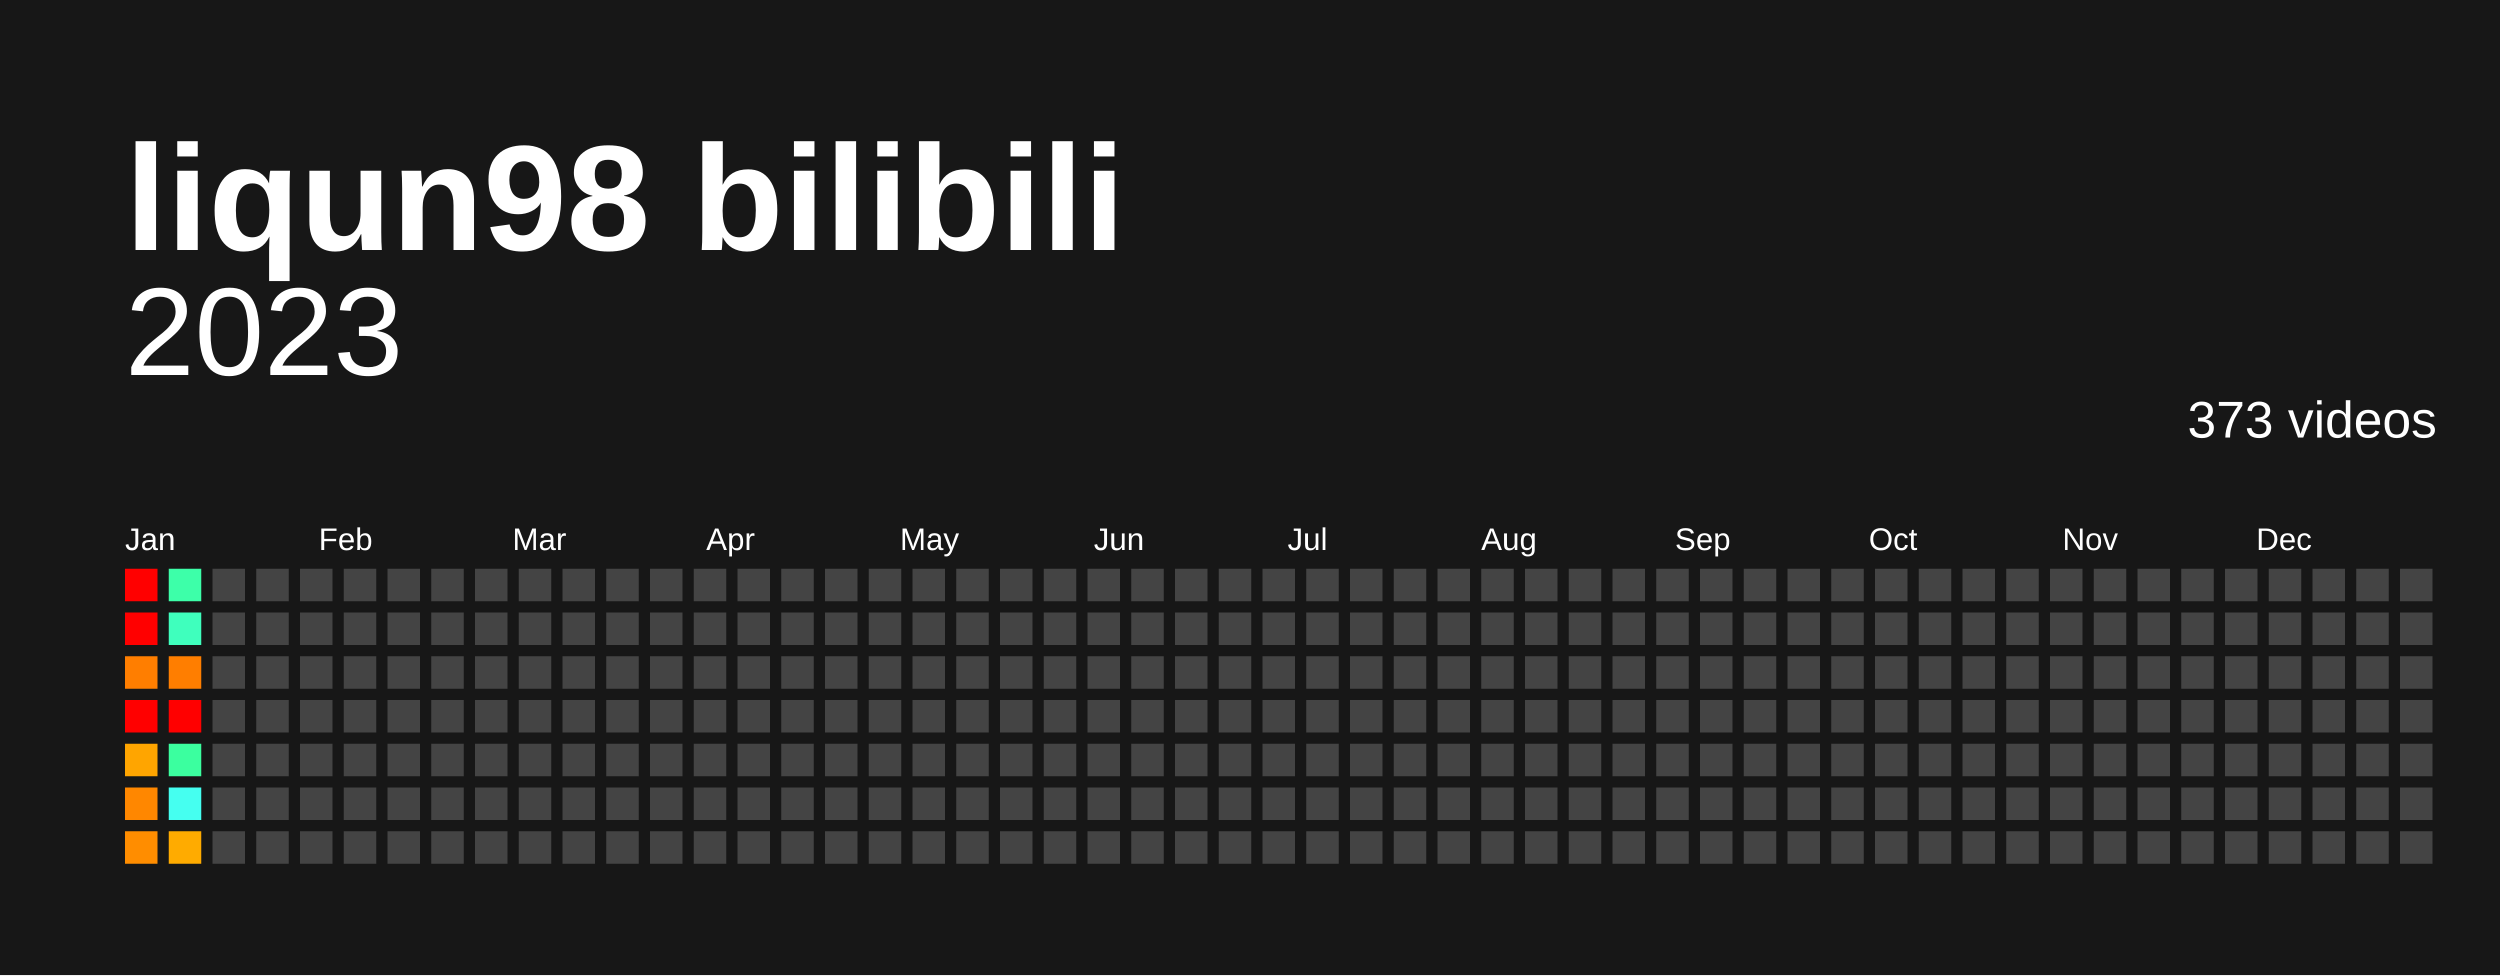
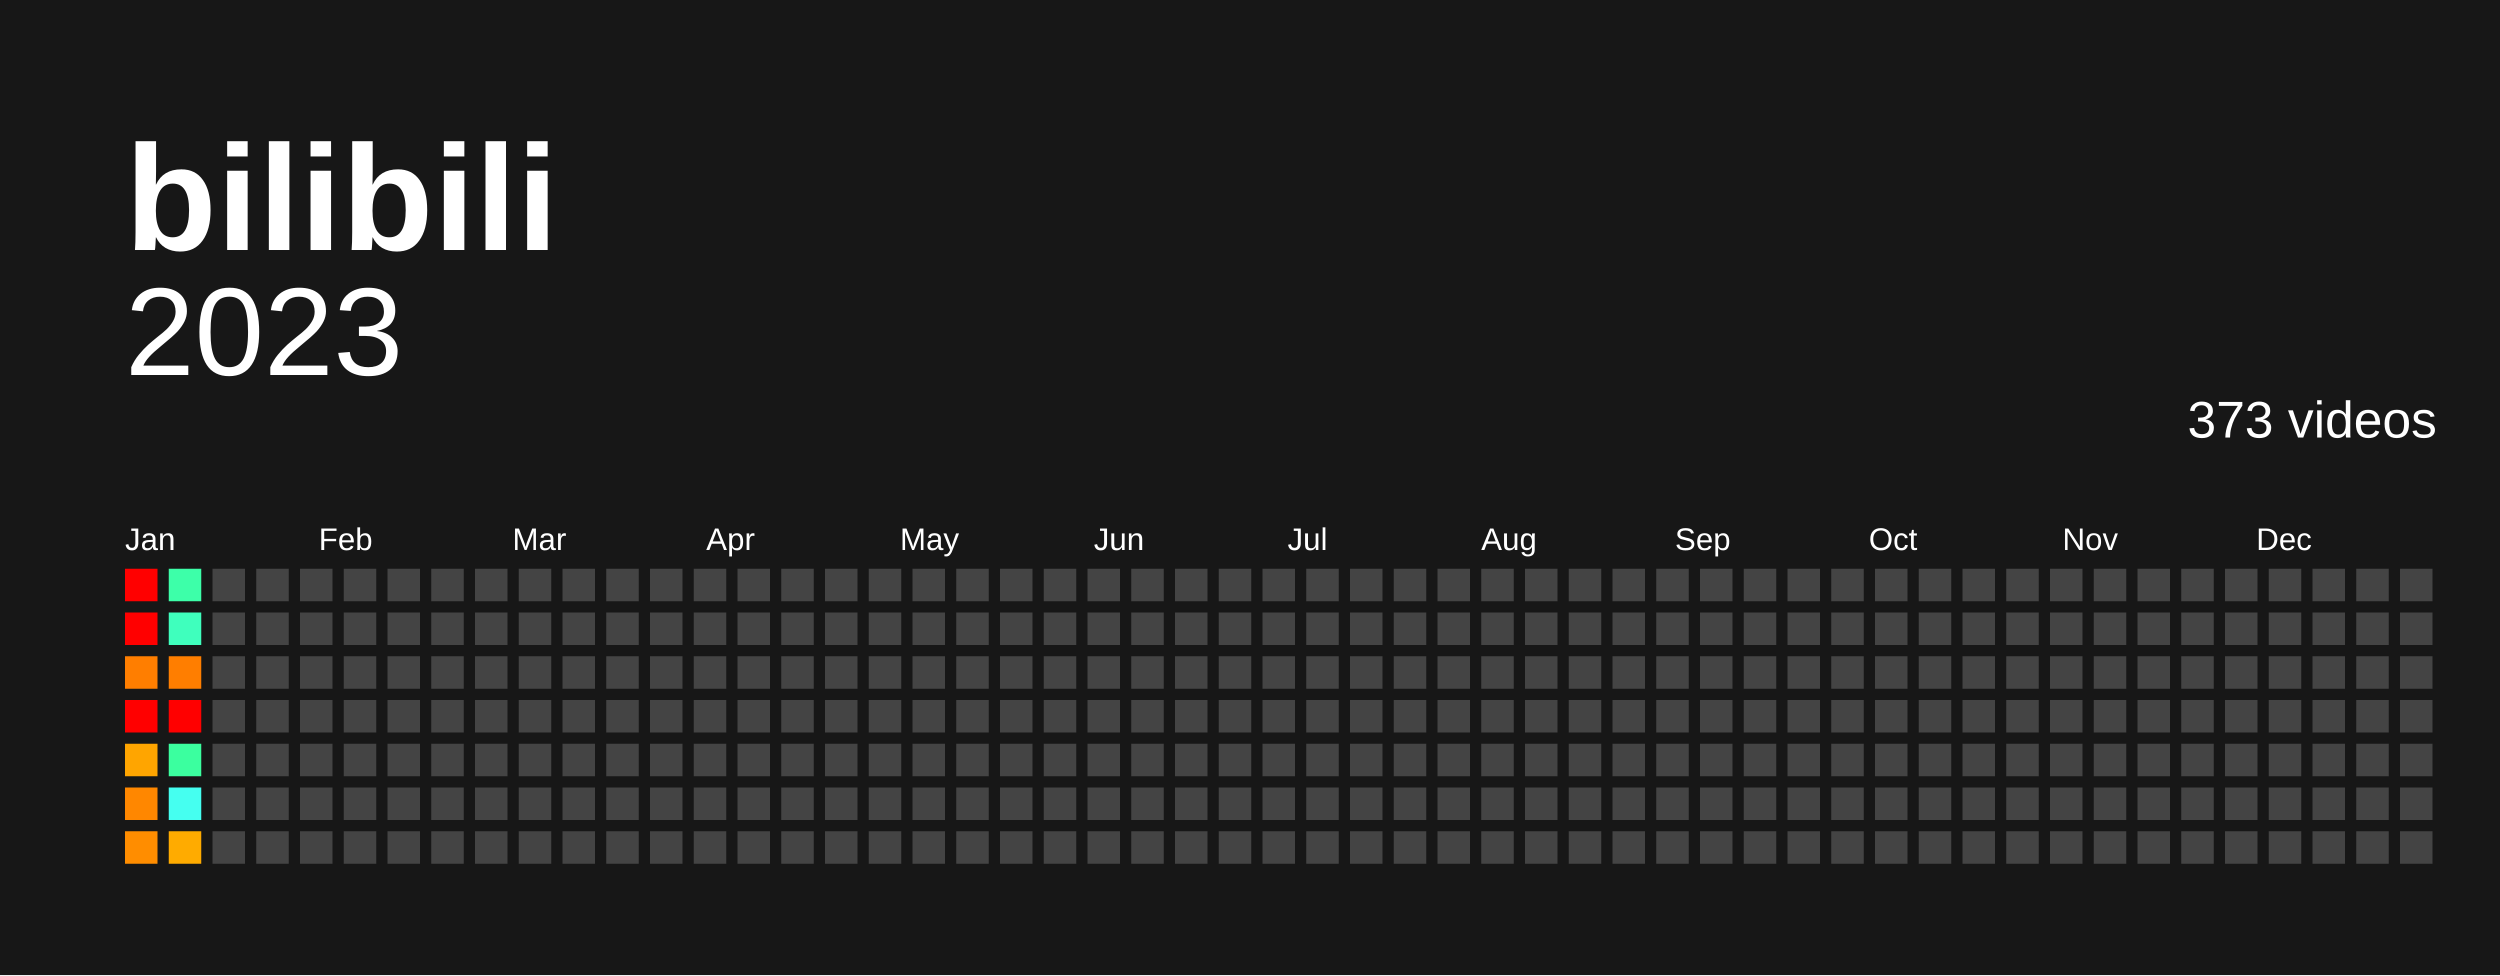
<svg xmlns="http://www.w3.org/2000/svg" baseProfile="full" height="78mm" version="1.1" viewBox="0,0,200,78" width="200mm">
  <defs />
  <rect fill="#171717" height="78" width="200" x="0" y="0" />
-   <text fill="#FFFFFF" style="font-size:12px; font-family:Arial; font-weight:bold;" x="10" y="20">liqun98 bilibili</text>
+   <text fill="#FFFFFF" style="font-size:12px; font-family:Arial; font-weight:bold;" x="10" y="20">bilibili</text>
  <text alignment-baseline="hanging" fill="#FFFFFF" style="font-size:10.0px; font-family:Arial;" x="10" y="30">2023</text>
  <text alignment-baseline="hanging" fill="#FFFFFF" style="font-size:4.125px; font-family:Arial;" x="175" y="35">373 videos</text>
  <text fill="#FFFFFF" style="font-size:2.5px; font-family:Arial" x="10.0" y="44">Jan</text>
  <text fill="#FFFFFF" style="font-size:2.5px; font-family:Arial" x="25.5" y="44">Feb</text>
  <text fill="#FFFFFF" style="font-size:2.5px; font-family:Arial" x="41.0" y="44">Mar</text>
  <text fill="#FFFFFF" style="font-size:2.5px; font-family:Arial" x="56.5" y="44">Apr</text>
  <text fill="#FFFFFF" style="font-size:2.5px; font-family:Arial" x="72.0" y="44">May</text>
  <text fill="#FFFFFF" style="font-size:2.5px; font-family:Arial" x="87.5" y="44">Jun</text>
  <text fill="#FFFFFF" style="font-size:2.5px; font-family:Arial" x="103.0" y="44">Jul</text>
  <text fill="#FFFFFF" style="font-size:2.5px; font-family:Arial" x="118.5" y="44">Aug</text>
  <text fill="#FFFFFF" style="font-size:2.5px; font-family:Arial" x="134.0" y="44">Sep</text>
  <text fill="#FFFFFF" style="font-size:2.5px; font-family:Arial" x="149.5" y="44">Oct</text>
  <text fill="#FFFFFF" style="font-size:2.5px; font-family:Arial" x="165.0" y="44">Nov</text>
  <text fill="#FFFFFF" style="font-size:2.5px; font-family:Arial" x="180.5" y="44">Dec</text>
  <rect fill="red" height="2.6" width="2.6" x="10.0" y="45.5" />
  <rect fill="red" height="2.6" width="2.6" x="10.0" y="49.0" />
  <rect fill="#ff7e00" height="2.6" width="2.6" x="10.0" y="52.5" />
  <rect fill="red" height="2.6" width="2.6" x="10.0" y="56.0" />
  <rect fill="#ffa500" height="2.6" width="2.6" x="10.0" y="59.5" />
  <rect fill="#ff8700" height="2.6" width="2.6" x="10.0" y="63.0" />
  <rect fill="#ff8d00" height="2.6" width="2.6" x="10.0" y="66.5" />
  <rect fill="#3dffa9" height="2.6" width="2.6" x="13.5" y="45.5" />
  <rect fill="#3fffbd" height="2.6" width="2.6" x="13.5" y="49.0" />
  <rect fill="#ff7e00" height="2.6" width="2.6" x="13.5" y="52.5" />
  <rect fill="red" height="2.6" width="2.6" x="13.5" y="56.0" />
  <rect fill="#3bff9f" height="2.6" width="2.6" x="13.5" y="59.5" />
  <rect fill="#45fff0" height="2.6" width="2.6" x="13.5" y="63.0" />
  <rect fill="#ffab00" height="2.6" width="2.6" x="13.5" y="66.5" />
  <rect fill="#444444" height="2.6" width="2.6" x="17.0" y="45.5" />
  <rect fill="#444444" height="2.6" width="2.6" x="17.0" y="49.0" />
  <rect fill="#444444" height="2.6" width="2.6" x="17.0" y="52.5" />
  <rect fill="#444444" height="2.6" width="2.6" x="17.0" y="56.0" />
  <rect fill="#444444" height="2.6" width="2.6" x="17.0" y="59.5" />
  <rect fill="#444444" height="2.6" width="2.6" x="17.0" y="63.0" />
  <rect fill="#444444" height="2.6" width="2.6" x="17.0" y="66.5" />
  <rect fill="#444444" height="2.6" width="2.6" x="20.5" y="45.5" />
  <rect fill="#444444" height="2.6" width="2.6" x="20.5" y="49.0" />
  <rect fill="#444444" height="2.6" width="2.6" x="20.5" y="52.5" />
  <rect fill="#444444" height="2.6" width="2.6" x="20.5" y="56.0" />
  <rect fill="#444444" height="2.6" width="2.6" x="20.5" y="59.5" />
  <rect fill="#444444" height="2.6" width="2.6" x="20.5" y="63.0" />
  <rect fill="#444444" height="2.6" width="2.6" x="20.5" y="66.5" />
  <rect fill="#444444" height="2.6" width="2.6" x="24.0" y="45.5" />
  <rect fill="#444444" height="2.6" width="2.6" x="24.0" y="49.0" />
  <rect fill="#444444" height="2.6" width="2.6" x="24.0" y="52.5" />
  <rect fill="#444444" height="2.6" width="2.6" x="24.0" y="56.0" />
  <rect fill="#444444" height="2.6" width="2.6" x="24.0" y="59.5" />
  <rect fill="#444444" height="2.6" width="2.6" x="24.0" y="63.0" />
  <rect fill="#444444" height="2.6" width="2.6" x="24.0" y="66.5" />
  <rect fill="#444444" height="2.6" width="2.6" x="27.5" y="45.5" />
  <rect fill="#444444" height="2.6" width="2.6" x="27.5" y="49.0" />
  <rect fill="#444444" height="2.6" width="2.6" x="27.5" y="52.5" />
  <rect fill="#444444" height="2.6" width="2.6" x="27.5" y="56.0" />
  <rect fill="#444444" height="2.6" width="2.6" x="27.5" y="59.5" />
  <rect fill="#444444" height="2.6" width="2.6" x="27.5" y="63.0" />
  <rect fill="#444444" height="2.6" width="2.6" x="27.5" y="66.5" />
  <rect fill="#444444" height="2.6" width="2.6" x="31.0" y="45.5" />
  <rect fill="#444444" height="2.6" width="2.6" x="31.0" y="49.0" />
  <rect fill="#444444" height="2.6" width="2.6" x="31.0" y="52.5" />
  <rect fill="#444444" height="2.6" width="2.6" x="31.0" y="56.0" />
  <rect fill="#444444" height="2.6" width="2.6" x="31.0" y="59.5" />
  <rect fill="#444444" height="2.6" width="2.6" x="31.0" y="63.0" />
  <rect fill="#444444" height="2.6" width="2.6" x="31.0" y="66.5" />
  <rect fill="#444444" height="2.6" width="2.6" x="34.5" y="45.5" />
  <rect fill="#444444" height="2.6" width="2.6" x="34.5" y="49.0" />
  <rect fill="#444444" height="2.6" width="2.6" x="34.5" y="52.5" />
  <rect fill="#444444" height="2.6" width="2.6" x="34.5" y="56.0" />
  <rect fill="#444444" height="2.6" width="2.6" x="34.5" y="59.5" />
  <rect fill="#444444" height="2.6" width="2.6" x="34.5" y="63.0" />
  <rect fill="#444444" height="2.6" width="2.6" x="34.5" y="66.5" />
  <rect fill="#444444" height="2.6" width="2.6" x="38.0" y="45.5" />
  <rect fill="#444444" height="2.6" width="2.6" x="38.0" y="49.0" />
  <rect fill="#444444" height="2.6" width="2.6" x="38.0" y="52.5" />
  <rect fill="#444444" height="2.6" width="2.6" x="38.0" y="56.0" />
  <rect fill="#444444" height="2.6" width="2.6" x="38.0" y="59.5" />
  <rect fill="#444444" height="2.6" width="2.6" x="38.0" y="63.0" />
  <rect fill="#444444" height="2.6" width="2.6" x="38.0" y="66.5" />
  <rect fill="#444444" height="2.6" width="2.6" x="41.5" y="45.5" />
  <rect fill="#444444" height="2.6" width="2.6" x="41.5" y="49.0" />
  <rect fill="#444444" height="2.6" width="2.6" x="41.5" y="52.5" />
  <rect fill="#444444" height="2.6" width="2.6" x="41.5" y="56.0" />
  <rect fill="#444444" height="2.6" width="2.6" x="41.5" y="59.5" />
  <rect fill="#444444" height="2.6" width="2.6" x="41.5" y="63.0" />
  <rect fill="#444444" height="2.6" width="2.6" x="41.5" y="66.5" />
  <rect fill="#444444" height="2.6" width="2.6" x="45.0" y="45.5" />
  <rect fill="#444444" height="2.6" width="2.6" x="45.0" y="49.0" />
  <rect fill="#444444" height="2.6" width="2.6" x="45.0" y="52.5" />
  <rect fill="#444444" height="2.6" width="2.6" x="45.0" y="56.0" />
  <rect fill="#444444" height="2.6" width="2.6" x="45.0" y="59.5" />
  <rect fill="#444444" height="2.6" width="2.6" x="45.0" y="63.0" />
  <rect fill="#444444" height="2.6" width="2.6" x="45.0" y="66.5" />
  <rect fill="#444444" height="2.6" width="2.6" x="48.5" y="45.5" />
  <rect fill="#444444" height="2.6" width="2.6" x="48.5" y="49.0" />
  <rect fill="#444444" height="2.6" width="2.6" x="48.5" y="52.5" />
  <rect fill="#444444" height="2.6" width="2.6" x="48.5" y="56.0" />
  <rect fill="#444444" height="2.6" width="2.6" x="48.5" y="59.5" />
  <rect fill="#444444" height="2.6" width="2.6" x="48.5" y="63.0" />
  <rect fill="#444444" height="2.6" width="2.6" x="48.5" y="66.5" />
  <rect fill="#444444" height="2.6" width="2.6" x="52.0" y="45.5" />
  <rect fill="#444444" height="2.6" width="2.6" x="52.0" y="49.0" />
  <rect fill="#444444" height="2.6" width="2.6" x="52.0" y="52.5" />
  <rect fill="#444444" height="2.6" width="2.6" x="52.0" y="56.0" />
  <rect fill="#444444" height="2.6" width="2.6" x="52.0" y="59.5" />
  <rect fill="#444444" height="2.6" width="2.6" x="52.0" y="63.0" />
  <rect fill="#444444" height="2.6" width="2.6" x="52.0" y="66.5" />
  <rect fill="#444444" height="2.6" width="2.6" x="55.5" y="45.5" />
  <rect fill="#444444" height="2.6" width="2.6" x="55.5" y="49.0" />
  <rect fill="#444444" height="2.6" width="2.6" x="55.5" y="52.5" />
  <rect fill="#444444" height="2.6" width="2.6" x="55.5" y="56.0" />
  <rect fill="#444444" height="2.6" width="2.6" x="55.5" y="59.5" />
  <rect fill="#444444" height="2.6" width="2.6" x="55.5" y="63.0" />
  <rect fill="#444444" height="2.6" width="2.6" x="55.5" y="66.5" />
  <rect fill="#444444" height="2.6" width="2.6" x="59.0" y="45.5" />
  <rect fill="#444444" height="2.6" width="2.6" x="59.0" y="49.0" />
  <rect fill="#444444" height="2.6" width="2.6" x="59.0" y="52.5" />
  <rect fill="#444444" height="2.6" width="2.6" x="59.0" y="56.0" />
  <rect fill="#444444" height="2.6" width="2.6" x="59.0" y="59.5" />
  <rect fill="#444444" height="2.6" width="2.6" x="59.0" y="63.0" />
  <rect fill="#444444" height="2.6" width="2.6" x="59.0" y="66.5" />
  <rect fill="#444444" height="2.6" width="2.6" x="62.5" y="45.5" />
  <rect fill="#444444" height="2.6" width="2.6" x="62.5" y="49.0" />
  <rect fill="#444444" height="2.6" width="2.6" x="62.5" y="52.5" />
  <rect fill="#444444" height="2.6" width="2.6" x="62.5" y="56.0" />
  <rect fill="#444444" height="2.6" width="2.6" x="62.5" y="59.5" />
  <rect fill="#444444" height="2.6" width="2.6" x="62.5" y="63.0" />
  <rect fill="#444444" height="2.6" width="2.6" x="62.5" y="66.5" />
  <rect fill="#444444" height="2.6" width="2.6" x="66.0" y="45.5" />
  <rect fill="#444444" height="2.6" width="2.6" x="66.0" y="49.0" />
  <rect fill="#444444" height="2.6" width="2.6" x="66.0" y="52.5" />
  <rect fill="#444444" height="2.6" width="2.6" x="66.0" y="56.0" />
  <rect fill="#444444" height="2.6" width="2.6" x="66.0" y="59.5" />
  <rect fill="#444444" height="2.6" width="2.6" x="66.0" y="63.0" />
  <rect fill="#444444" height="2.6" width="2.6" x="66.0" y="66.5" />
  <rect fill="#444444" height="2.6" width="2.6" x="69.5" y="45.5" />
  <rect fill="#444444" height="2.6" width="2.6" x="69.5" y="49.0" />
  <rect fill="#444444" height="2.6" width="2.6" x="69.5" y="52.5" />
  <rect fill="#444444" height="2.6" width="2.6" x="69.5" y="56.0" />
  <rect fill="#444444" height="2.6" width="2.6" x="69.5" y="59.5" />
  <rect fill="#444444" height="2.6" width="2.6" x="69.5" y="63.0" />
  <rect fill="#444444" height="2.6" width="2.6" x="69.5" y="66.5" />
  <rect fill="#444444" height="2.6" width="2.6" x="73.0" y="45.5" />
  <rect fill="#444444" height="2.6" width="2.6" x="73.0" y="49.0" />
  <rect fill="#444444" height="2.6" width="2.6" x="73.0" y="52.5" />
  <rect fill="#444444" height="2.6" width="2.6" x="73.0" y="56.0" />
  <rect fill="#444444" height="2.6" width="2.6" x="73.0" y="59.5" />
  <rect fill="#444444" height="2.6" width="2.6" x="73.0" y="63.0" />
  <rect fill="#444444" height="2.6" width="2.6" x="73.0" y="66.5" />
  <rect fill="#444444" height="2.6" width="2.6" x="76.5" y="45.5" />
  <rect fill="#444444" height="2.6" width="2.6" x="76.5" y="49.0" />
  <rect fill="#444444" height="2.6" width="2.6" x="76.5" y="52.5" />
  <rect fill="#444444" height="2.6" width="2.6" x="76.5" y="56.0" />
  <rect fill="#444444" height="2.6" width="2.6" x="76.5" y="59.5" />
  <rect fill="#444444" height="2.6" width="2.6" x="76.5" y="63.0" />
  <rect fill="#444444" height="2.6" width="2.6" x="76.5" y="66.5" />
  <rect fill="#444444" height="2.6" width="2.6" x="80.0" y="45.5" />
  <rect fill="#444444" height="2.6" width="2.6" x="80.0" y="49.0" />
  <rect fill="#444444" height="2.6" width="2.6" x="80.0" y="52.5" />
  <rect fill="#444444" height="2.6" width="2.6" x="80.0" y="56.0" />
  <rect fill="#444444" height="2.6" width="2.6" x="80.0" y="59.5" />
  <rect fill="#444444" height="2.6" width="2.6" x="80.0" y="63.0" />
  <rect fill="#444444" height="2.6" width="2.6" x="80.0" y="66.5" />
  <rect fill="#444444" height="2.6" width="2.6" x="83.5" y="45.5" />
  <rect fill="#444444" height="2.6" width="2.6" x="83.5" y="49.0" />
  <rect fill="#444444" height="2.6" width="2.6" x="83.5" y="52.5" />
  <rect fill="#444444" height="2.6" width="2.6" x="83.5" y="56.0" />
  <rect fill="#444444" height="2.6" width="2.6" x="83.5" y="59.5" />
  <rect fill="#444444" height="2.6" width="2.6" x="83.5" y="63.0" />
  <rect fill="#444444" height="2.6" width="2.6" x="83.5" y="66.5" />
  <rect fill="#444444" height="2.6" width="2.6" x="87.0" y="45.5" />
  <rect fill="#444444" height="2.6" width="2.6" x="87.0" y="49.0" />
  <rect fill="#444444" height="2.6" width="2.6" x="87.0" y="52.5" />
  <rect fill="#444444" height="2.6" width="2.6" x="87.0" y="56.0" />
  <rect fill="#444444" height="2.6" width="2.6" x="87.0" y="59.5" />
  <rect fill="#444444" height="2.6" width="2.6" x="87.0" y="63.0" />
  <rect fill="#444444" height="2.6" width="2.6" x="87.0" y="66.5" />
  <rect fill="#444444" height="2.6" width="2.6" x="90.5" y="45.5" />
  <rect fill="#444444" height="2.6" width="2.6" x="90.5" y="49.0" />
  <rect fill="#444444" height="2.6" width="2.6" x="90.5" y="52.5" />
  <rect fill="#444444" height="2.6" width="2.6" x="90.5" y="56.0" />
  <rect fill="#444444" height="2.6" width="2.6" x="90.5" y="59.5" />
  <rect fill="#444444" height="2.6" width="2.6" x="90.5" y="63.0" />
  <rect fill="#444444" height="2.6" width="2.6" x="90.5" y="66.5" />
  <rect fill="#444444" height="2.6" width="2.6" x="94.0" y="45.5" />
  <rect fill="#444444" height="2.6" width="2.6" x="94.0" y="49.0" />
  <rect fill="#444444" height="2.6" width="2.6" x="94.0" y="52.5" />
  <rect fill="#444444" height="2.6" width="2.6" x="94.0" y="56.0" />
  <rect fill="#444444" height="2.6" width="2.6" x="94.0" y="59.5" />
  <rect fill="#444444" height="2.6" width="2.6" x="94.0" y="63.0" />
  <rect fill="#444444" height="2.6" width="2.6" x="94.0" y="66.5" />
  <rect fill="#444444" height="2.6" width="2.6" x="97.5" y="45.5" />
  <rect fill="#444444" height="2.6" width="2.6" x="97.5" y="49.0" />
  <rect fill="#444444" height="2.6" width="2.6" x="97.5" y="52.5" />
  <rect fill="#444444" height="2.6" width="2.6" x="97.5" y="56.0" />
  <rect fill="#444444" height="2.6" width="2.6" x="97.5" y="59.5" />
  <rect fill="#444444" height="2.6" width="2.6" x="97.5" y="63.0" />
  <rect fill="#444444" height="2.6" width="2.6" x="97.5" y="66.5" />
  <rect fill="#444444" height="2.6" width="2.6" x="101.0" y="45.5" />
  <rect fill="#444444" height="2.6" width="2.6" x="101.0" y="49.0" />
  <rect fill="#444444" height="2.6" width="2.6" x="101.0" y="52.5" />
  <rect fill="#444444" height="2.6" width="2.6" x="101.0" y="56.0" />
  <rect fill="#444444" height="2.6" width="2.6" x="101.0" y="59.5" />
  <rect fill="#444444" height="2.6" width="2.6" x="101.0" y="63.0" />
  <rect fill="#444444" height="2.6" width="2.6" x="101.0" y="66.5" />
  <rect fill="#444444" height="2.6" width="2.6" x="104.5" y="45.5" />
  <rect fill="#444444" height="2.6" width="2.6" x="104.5" y="49.0" />
  <rect fill="#444444" height="2.6" width="2.6" x="104.5" y="52.5" />
  <rect fill="#444444" height="2.6" width="2.6" x="104.5" y="56.0" />
  <rect fill="#444444" height="2.6" width="2.6" x="104.5" y="59.5" />
  <rect fill="#444444" height="2.6" width="2.6" x="104.5" y="63.0" />
  <rect fill="#444444" height="2.6" width="2.6" x="104.5" y="66.5" />
  <rect fill="#444444" height="2.6" width="2.6" x="108.0" y="45.5" />
  <rect fill="#444444" height="2.6" width="2.6" x="108.0" y="49.0" />
  <rect fill="#444444" height="2.6" width="2.6" x="108.0" y="52.5" />
  <rect fill="#444444" height="2.6" width="2.6" x="108.0" y="56.0" />
  <rect fill="#444444" height="2.6" width="2.6" x="108.0" y="59.5" />
  <rect fill="#444444" height="2.6" width="2.6" x="108.0" y="63.0" />
  <rect fill="#444444" height="2.6" width="2.6" x="108.0" y="66.5" />
  <rect fill="#444444" height="2.6" width="2.6" x="111.5" y="45.5" />
  <rect fill="#444444" height="2.6" width="2.6" x="111.5" y="49.0" />
  <rect fill="#444444" height="2.6" width="2.6" x="111.5" y="52.5" />
  <rect fill="#444444" height="2.6" width="2.6" x="111.5" y="56.0" />
  <rect fill="#444444" height="2.6" width="2.6" x="111.5" y="59.5" />
  <rect fill="#444444" height="2.6" width="2.6" x="111.5" y="63.0" />
  <rect fill="#444444" height="2.6" width="2.6" x="111.5" y="66.5" />
  <rect fill="#444444" height="2.6" width="2.6" x="115.0" y="45.5" />
  <rect fill="#444444" height="2.6" width="2.6" x="115.0" y="49.0" />
  <rect fill="#444444" height="2.6" width="2.6" x="115.0" y="52.5" />
  <rect fill="#444444" height="2.6" width="2.6" x="115.0" y="56.0" />
  <rect fill="#444444" height="2.6" width="2.6" x="115.0" y="59.5" />
  <rect fill="#444444" height="2.6" width="2.6" x="115.0" y="63.0" />
  <rect fill="#444444" height="2.6" width="2.6" x="115.0" y="66.5" />
  <rect fill="#444444" height="2.6" width="2.6" x="118.5" y="45.5" />
  <rect fill="#444444" height="2.6" width="2.6" x="118.5" y="49.0" />
  <rect fill="#444444" height="2.6" width="2.6" x="118.5" y="52.5" />
  <rect fill="#444444" height="2.6" width="2.6" x="118.5" y="56.0" />
  <rect fill="#444444" height="2.6" width="2.6" x="118.5" y="59.5" />
  <rect fill="#444444" height="2.6" width="2.6" x="118.5" y="63.0" />
  <rect fill="#444444" height="2.6" width="2.6" x="118.5" y="66.5" />
  <rect fill="#444444" height="2.6" width="2.6" x="122.0" y="45.5" />
  <rect fill="#444444" height="2.6" width="2.6" x="122.0" y="49.0" />
  <rect fill="#444444" height="2.6" width="2.6" x="122.0" y="52.5" />
  <rect fill="#444444" height="2.6" width="2.6" x="122.0" y="56.0" />
  <rect fill="#444444" height="2.6" width="2.6" x="122.0" y="59.5" />
  <rect fill="#444444" height="2.6" width="2.6" x="122.0" y="63.0" />
  <rect fill="#444444" height="2.6" width="2.6" x="122.0" y="66.5" />
  <rect fill="#444444" height="2.6" width="2.6" x="125.5" y="45.5" />
  <rect fill="#444444" height="2.6" width="2.6" x="125.5" y="49.0" />
  <rect fill="#444444" height="2.6" width="2.6" x="125.5" y="52.5" />
  <rect fill="#444444" height="2.6" width="2.6" x="125.5" y="56.0" />
  <rect fill="#444444" height="2.6" width="2.6" x="125.5" y="59.5" />
  <rect fill="#444444" height="2.6" width="2.6" x="125.5" y="63.0" />
  <rect fill="#444444" height="2.6" width="2.6" x="125.5" y="66.5" />
  <rect fill="#444444" height="2.6" width="2.6" x="129.0" y="45.5" />
  <rect fill="#444444" height="2.6" width="2.6" x="129.0" y="49.0" />
  <rect fill="#444444" height="2.6" width="2.6" x="129.0" y="52.5" />
  <rect fill="#444444" height="2.6" width="2.6" x="129.0" y="56.0" />
  <rect fill="#444444" height="2.6" width="2.6" x="129.0" y="59.5" />
  <rect fill="#444444" height="2.6" width="2.6" x="129.0" y="63.0" />
  <rect fill="#444444" height="2.6" width="2.6" x="129.0" y="66.5" />
  <rect fill="#444444" height="2.6" width="2.6" x="132.5" y="45.5" />
  <rect fill="#444444" height="2.6" width="2.6" x="132.5" y="49.0" />
  <rect fill="#444444" height="2.6" width="2.6" x="132.5" y="52.5" />
  <rect fill="#444444" height="2.6" width="2.6" x="132.5" y="56.0" />
  <rect fill="#444444" height="2.6" width="2.6" x="132.5" y="59.5" />
  <rect fill="#444444" height="2.6" width="2.6" x="132.5" y="63.0" />
  <rect fill="#444444" height="2.6" width="2.6" x="132.5" y="66.5" />
  <rect fill="#444444" height="2.6" width="2.6" x="136.0" y="45.5" />
  <rect fill="#444444" height="2.6" width="2.6" x="136.0" y="49.0" />
  <rect fill="#444444" height="2.6" width="2.6" x="136.0" y="52.5" />
  <rect fill="#444444" height="2.6" width="2.6" x="136.0" y="56.0" />
  <rect fill="#444444" height="2.6" width="2.6" x="136.0" y="59.5" />
  <rect fill="#444444" height="2.6" width="2.6" x="136.0" y="63.0" />
  <rect fill="#444444" height="2.6" width="2.6" x="136.0" y="66.5" />
  <rect fill="#444444" height="2.6" width="2.6" x="139.5" y="45.5" />
  <rect fill="#444444" height="2.6" width="2.6" x="139.5" y="49.0" />
  <rect fill="#444444" height="2.6" width="2.6" x="139.5" y="52.5" />
  <rect fill="#444444" height="2.6" width="2.6" x="139.5" y="56.0" />
  <rect fill="#444444" height="2.6" width="2.6" x="139.5" y="59.5" />
  <rect fill="#444444" height="2.6" width="2.6" x="139.5" y="63.0" />
  <rect fill="#444444" height="2.6" width="2.6" x="139.5" y="66.5" />
  <rect fill="#444444" height="2.6" width="2.6" x="143.0" y="45.5" />
  <rect fill="#444444" height="2.6" width="2.6" x="143.0" y="49.0" />
  <rect fill="#444444" height="2.6" width="2.6" x="143.0" y="52.5" />
  <rect fill="#444444" height="2.6" width="2.6" x="143.0" y="56.0" />
  <rect fill="#444444" height="2.6" width="2.6" x="143.0" y="59.5" />
  <rect fill="#444444" height="2.6" width="2.6" x="143.0" y="63.0" />
  <rect fill="#444444" height="2.6" width="2.6" x="143.0" y="66.5" />
  <rect fill="#444444" height="2.6" width="2.6" x="146.5" y="45.5" />
  <rect fill="#444444" height="2.6" width="2.6" x="146.5" y="49.0" />
  <rect fill="#444444" height="2.6" width="2.6" x="146.5" y="52.5" />
  <rect fill="#444444" height="2.6" width="2.6" x="146.5" y="56.0" />
  <rect fill="#444444" height="2.6" width="2.6" x="146.5" y="59.5" />
  <rect fill="#444444" height="2.6" width="2.6" x="146.5" y="63.0" />
  <rect fill="#444444" height="2.6" width="2.6" x="146.5" y="66.5" />
  <rect fill="#444444" height="2.6" width="2.6" x="150.0" y="45.5" />
  <rect fill="#444444" height="2.6" width="2.6" x="150.0" y="49.0" />
  <rect fill="#444444" height="2.6" width="2.6" x="150.0" y="52.5" />
  <rect fill="#444444" height="2.6" width="2.6" x="150.0" y="56.0" />
  <rect fill="#444444" height="2.6" width="2.6" x="150.0" y="59.5" />
  <rect fill="#444444" height="2.6" width="2.6" x="150.0" y="63.0" />
  <rect fill="#444444" height="2.6" width="2.6" x="150.0" y="66.5" />
  <rect fill="#444444" height="2.6" width="2.6" x="153.5" y="45.5" />
  <rect fill="#444444" height="2.6" width="2.6" x="153.5" y="49.0" />
  <rect fill="#444444" height="2.6" width="2.6" x="153.5" y="52.5" />
  <rect fill="#444444" height="2.6" width="2.6" x="153.5" y="56.0" />
  <rect fill="#444444" height="2.6" width="2.6" x="153.5" y="59.5" />
  <rect fill="#444444" height="2.6" width="2.6" x="153.5" y="63.0" />
  <rect fill="#444444" height="2.6" width="2.6" x="153.5" y="66.5" />
  <rect fill="#444444" height="2.6" width="2.6" x="157.0" y="45.5" />
  <rect fill="#444444" height="2.6" width="2.6" x="157.0" y="49.0" />
  <rect fill="#444444" height="2.6" width="2.6" x="157.0" y="52.5" />
  <rect fill="#444444" height="2.6" width="2.6" x="157.0" y="56.0" />
  <rect fill="#444444" height="2.6" width="2.6" x="157.0" y="59.5" />
  <rect fill="#444444" height="2.6" width="2.6" x="157.0" y="63.0" />
  <rect fill="#444444" height="2.6" width="2.6" x="157.0" y="66.5" />
  <rect fill="#444444" height="2.6" width="2.6" x="160.5" y="45.5" />
  <rect fill="#444444" height="2.6" width="2.6" x="160.5" y="49.0" />
  <rect fill="#444444" height="2.6" width="2.6" x="160.5" y="52.5" />
  <rect fill="#444444" height="2.6" width="2.6" x="160.5" y="56.0" />
  <rect fill="#444444" height="2.6" width="2.6" x="160.5" y="59.5" />
  <rect fill="#444444" height="2.6" width="2.6" x="160.5" y="63.0" />
  <rect fill="#444444" height="2.6" width="2.6" x="160.5" y="66.5" />
  <rect fill="#444444" height="2.6" width="2.6" x="164.0" y="45.5" />
  <rect fill="#444444" height="2.6" width="2.6" x="164.0" y="49.0" />
  <rect fill="#444444" height="2.6" width="2.6" x="164.0" y="52.5" />
  <rect fill="#444444" height="2.6" width="2.6" x="164.0" y="56.0" />
  <rect fill="#444444" height="2.6" width="2.6" x="164.0" y="59.5" />
  <rect fill="#444444" height="2.6" width="2.6" x="164.0" y="63.0" />
  <rect fill="#444444" height="2.6" width="2.6" x="164.0" y="66.5" />
  <rect fill="#444444" height="2.6" width="2.6" x="167.5" y="45.5" />
  <rect fill="#444444" height="2.6" width="2.6" x="167.5" y="49.0" />
  <rect fill="#444444" height="2.6" width="2.6" x="167.5" y="52.5" />
  <rect fill="#444444" height="2.6" width="2.6" x="167.5" y="56.0" />
  <rect fill="#444444" height="2.6" width="2.6" x="167.5" y="59.5" />
  <rect fill="#444444" height="2.6" width="2.6" x="167.5" y="63.0" />
  <rect fill="#444444" height="2.6" width="2.6" x="167.5" y="66.5" />
  <rect fill="#444444" height="2.6" width="2.6" x="171.0" y="45.5" />
  <rect fill="#444444" height="2.6" width="2.6" x="171.0" y="49.0" />
  <rect fill="#444444" height="2.6" width="2.6" x="171.0" y="52.5" />
  <rect fill="#444444" height="2.6" width="2.6" x="171.0" y="56.0" />
  <rect fill="#444444" height="2.6" width="2.6" x="171.0" y="59.5" />
  <rect fill="#444444" height="2.6" width="2.6" x="171.0" y="63.0" />
  <rect fill="#444444" height="2.6" width="2.6" x="171.0" y="66.5" />
  <rect fill="#444444" height="2.6" width="2.6" x="174.5" y="45.5" />
  <rect fill="#444444" height="2.6" width="2.6" x="174.5" y="49.0" />
  <rect fill="#444444" height="2.6" width="2.6" x="174.5" y="52.5" />
  <rect fill="#444444" height="2.6" width="2.6" x="174.5" y="56.0" />
  <rect fill="#444444" height="2.6" width="2.6" x="174.5" y="59.5" />
  <rect fill="#444444" height="2.6" width="2.6" x="174.5" y="63.0" />
  <rect fill="#444444" height="2.6" width="2.6" x="174.5" y="66.5" />
  <rect fill="#444444" height="2.6" width="2.6" x="178.0" y="45.5" />
  <rect fill="#444444" height="2.6" width="2.6" x="178.0" y="49.0" />
  <rect fill="#444444" height="2.6" width="2.6" x="178.0" y="52.5" />
  <rect fill="#444444" height="2.6" width="2.6" x="178.0" y="56.0" />
  <rect fill="#444444" height="2.6" width="2.6" x="178.0" y="59.5" />
  <rect fill="#444444" height="2.6" width="2.6" x="178.0" y="63.0" />
  <rect fill="#444444" height="2.6" width="2.6" x="178.0" y="66.5" />
  <rect fill="#444444" height="2.6" width="2.6" x="181.5" y="45.5" />
  <rect fill="#444444" height="2.6" width="2.6" x="181.5" y="49.0" />
  <rect fill="#444444" height="2.6" width="2.6" x="181.5" y="52.5" />
  <rect fill="#444444" height="2.6" width="2.6" x="181.5" y="56.0" />
  <rect fill="#444444" height="2.6" width="2.6" x="181.5" y="59.5" />
  <rect fill="#444444" height="2.6" width="2.6" x="181.5" y="63.0" />
  <rect fill="#444444" height="2.6" width="2.6" x="181.5" y="66.5" />
  <rect fill="#444444" height="2.6" width="2.6" x="185.0" y="45.5" />
  <rect fill="#444444" height="2.6" width="2.6" x="185.0" y="49.0" />
  <rect fill="#444444" height="2.6" width="2.6" x="185.0" y="52.5" />
  <rect fill="#444444" height="2.6" width="2.6" x="185.0" y="56.0" />
  <rect fill="#444444" height="2.6" width="2.6" x="185.0" y="59.5" />
  <rect fill="#444444" height="2.6" width="2.6" x="185.0" y="63.0" />
  <rect fill="#444444" height="2.6" width="2.6" x="185.0" y="66.5" />
  <rect fill="#444444" height="2.6" width="2.6" x="188.5" y="45.5" />
  <rect fill="#444444" height="2.6" width="2.6" x="188.5" y="49.0" />
  <rect fill="#444444" height="2.6" width="2.6" x="188.5" y="52.5" />
  <rect fill="#444444" height="2.6" width="2.6" x="188.5" y="56.0" />
  <rect fill="#444444" height="2.6" width="2.6" x="188.5" y="59.5" />
  <rect fill="#444444" height="2.6" width="2.6" x="188.5" y="63.0" />
  <rect fill="#444444" height="2.6" width="2.6" x="188.5" y="66.5" />
  <rect fill="#444444" height="2.6" width="2.6" x="192.0" y="45.5" />
  <rect fill="#444444" height="2.6" width="2.6" x="192.0" y="49.0" />
  <rect fill="#444444" height="2.6" width="2.6" x="192.0" y="52.5" />
  <rect fill="#444444" height="2.6" width="2.6" x="192.0" y="56.0" />
  <rect fill="#444444" height="2.6" width="2.6" x="192.0" y="59.5" />
  <rect fill="#444444" height="2.6" width="2.6" x="192.0" y="63.0" />
  <rect fill="#444444" height="2.6" width="2.6" x="192.0" y="66.5" />
</svg>
